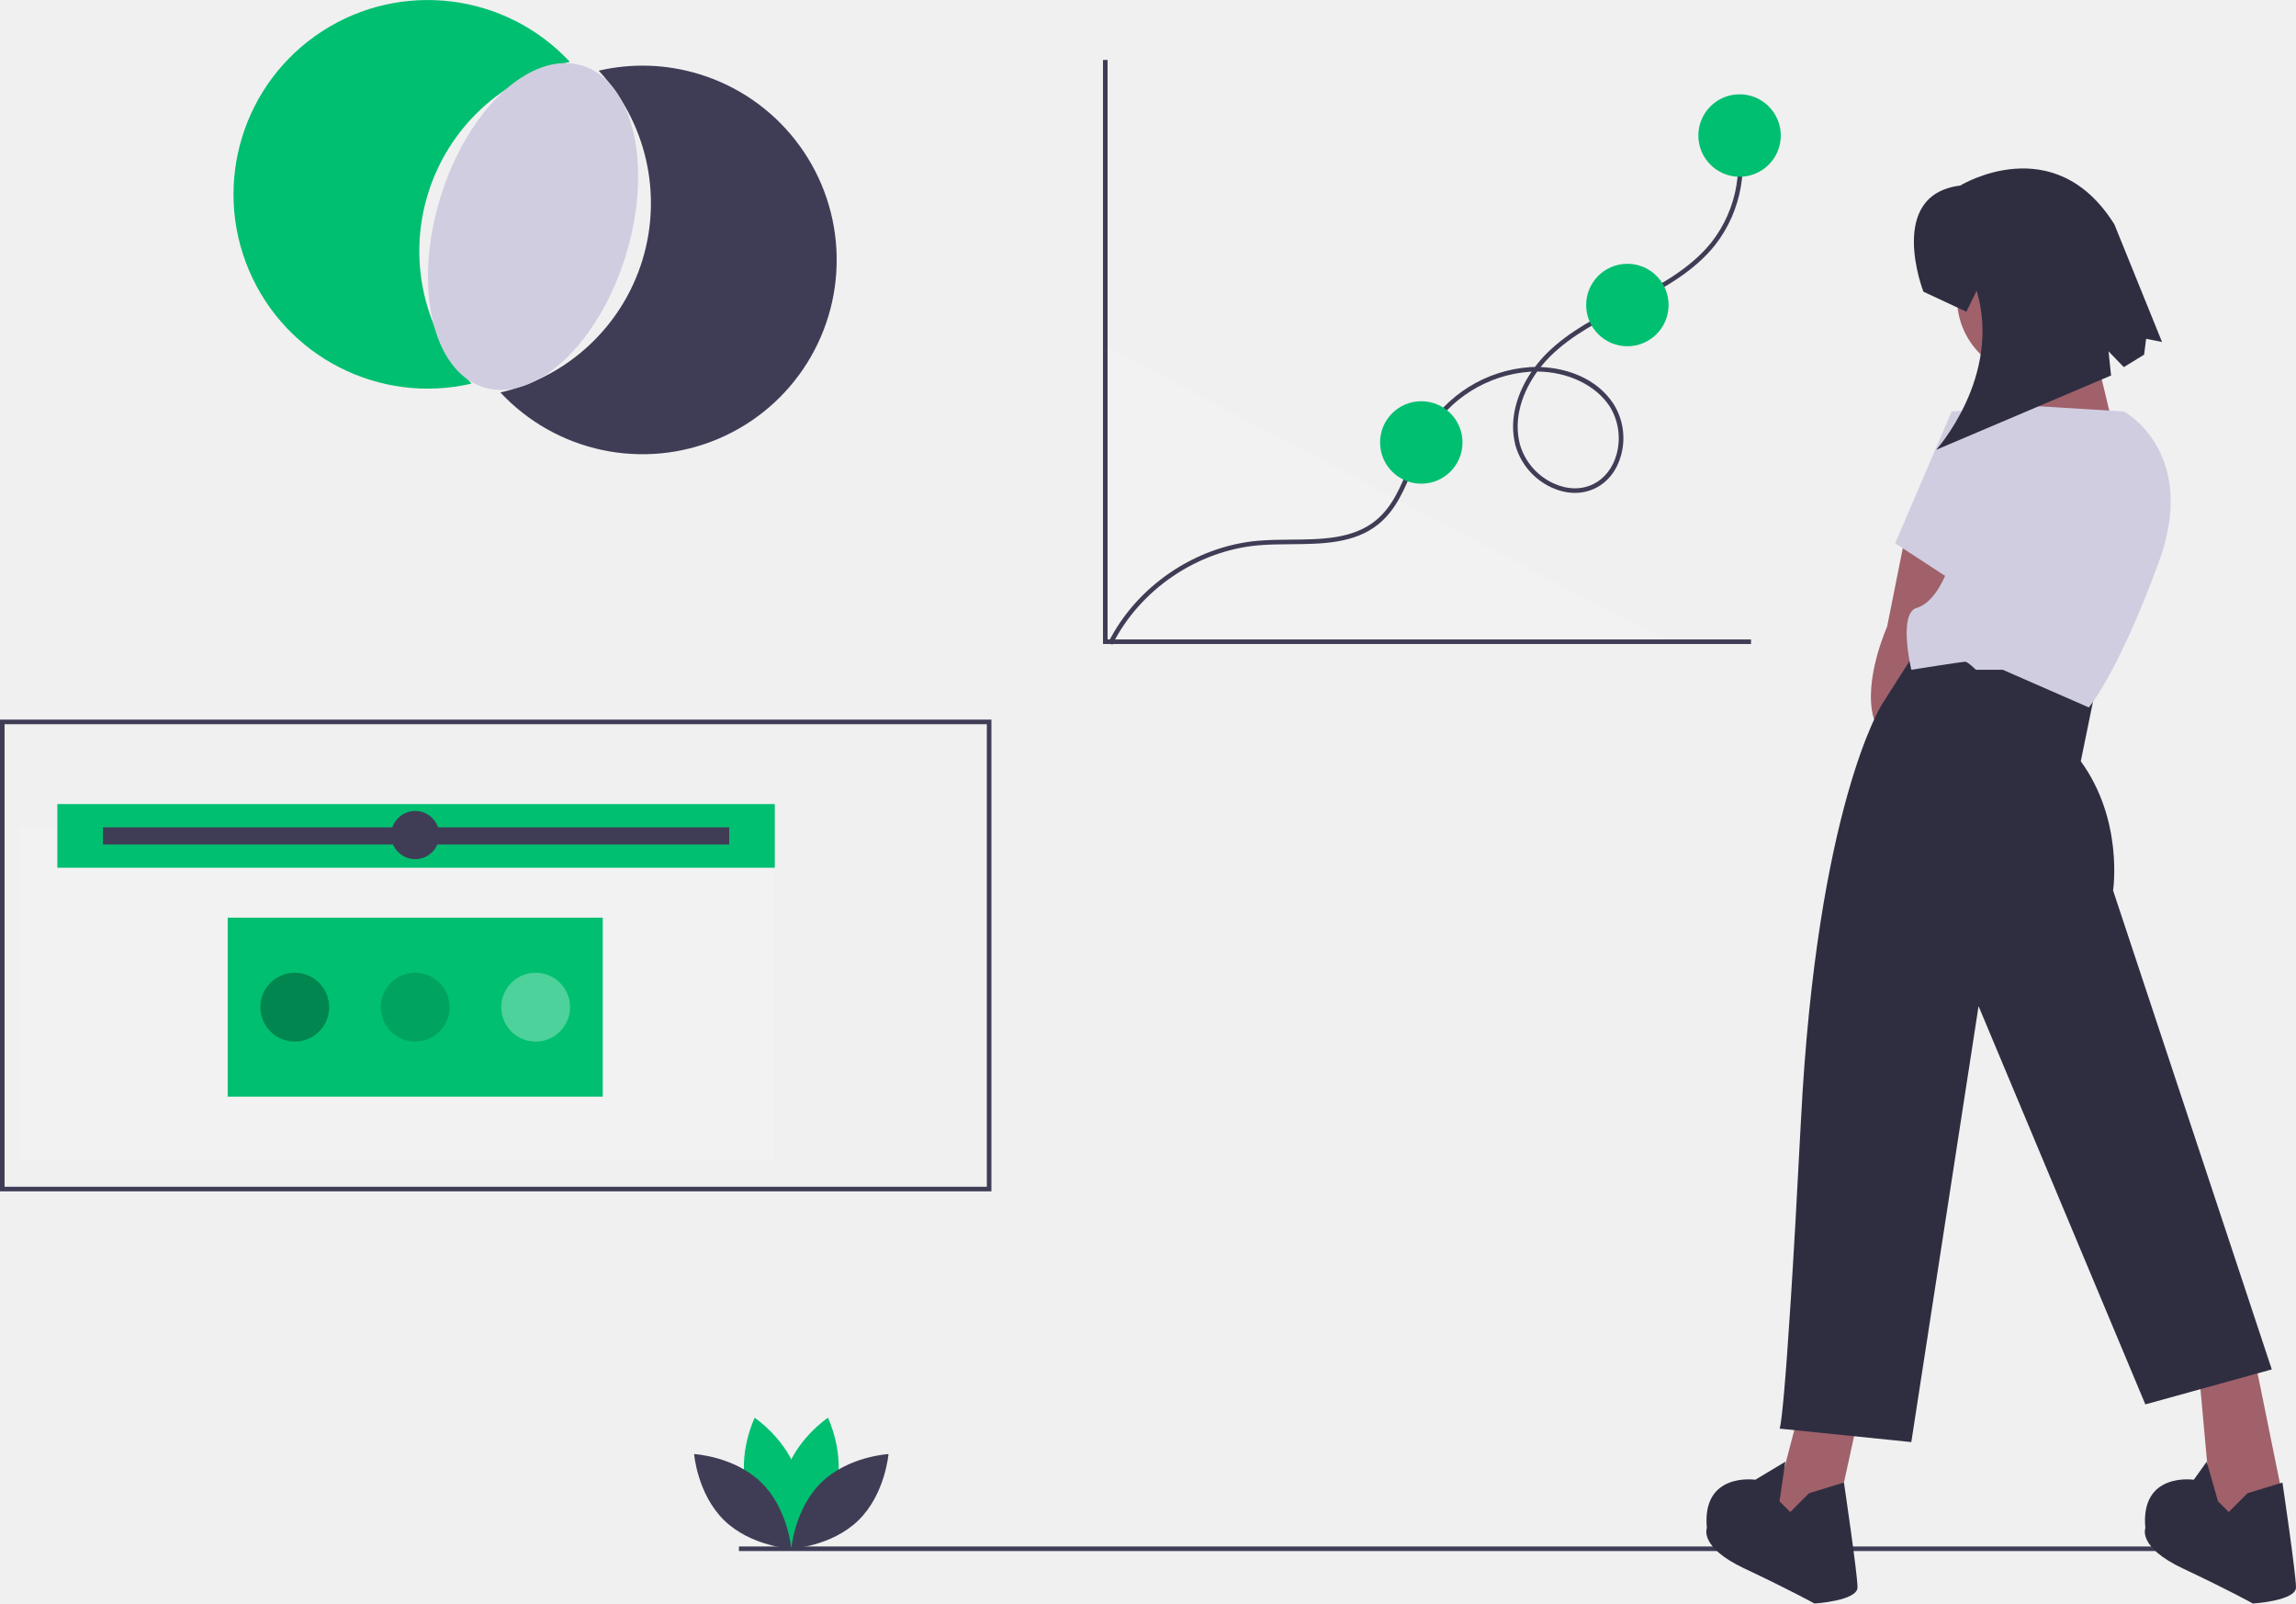
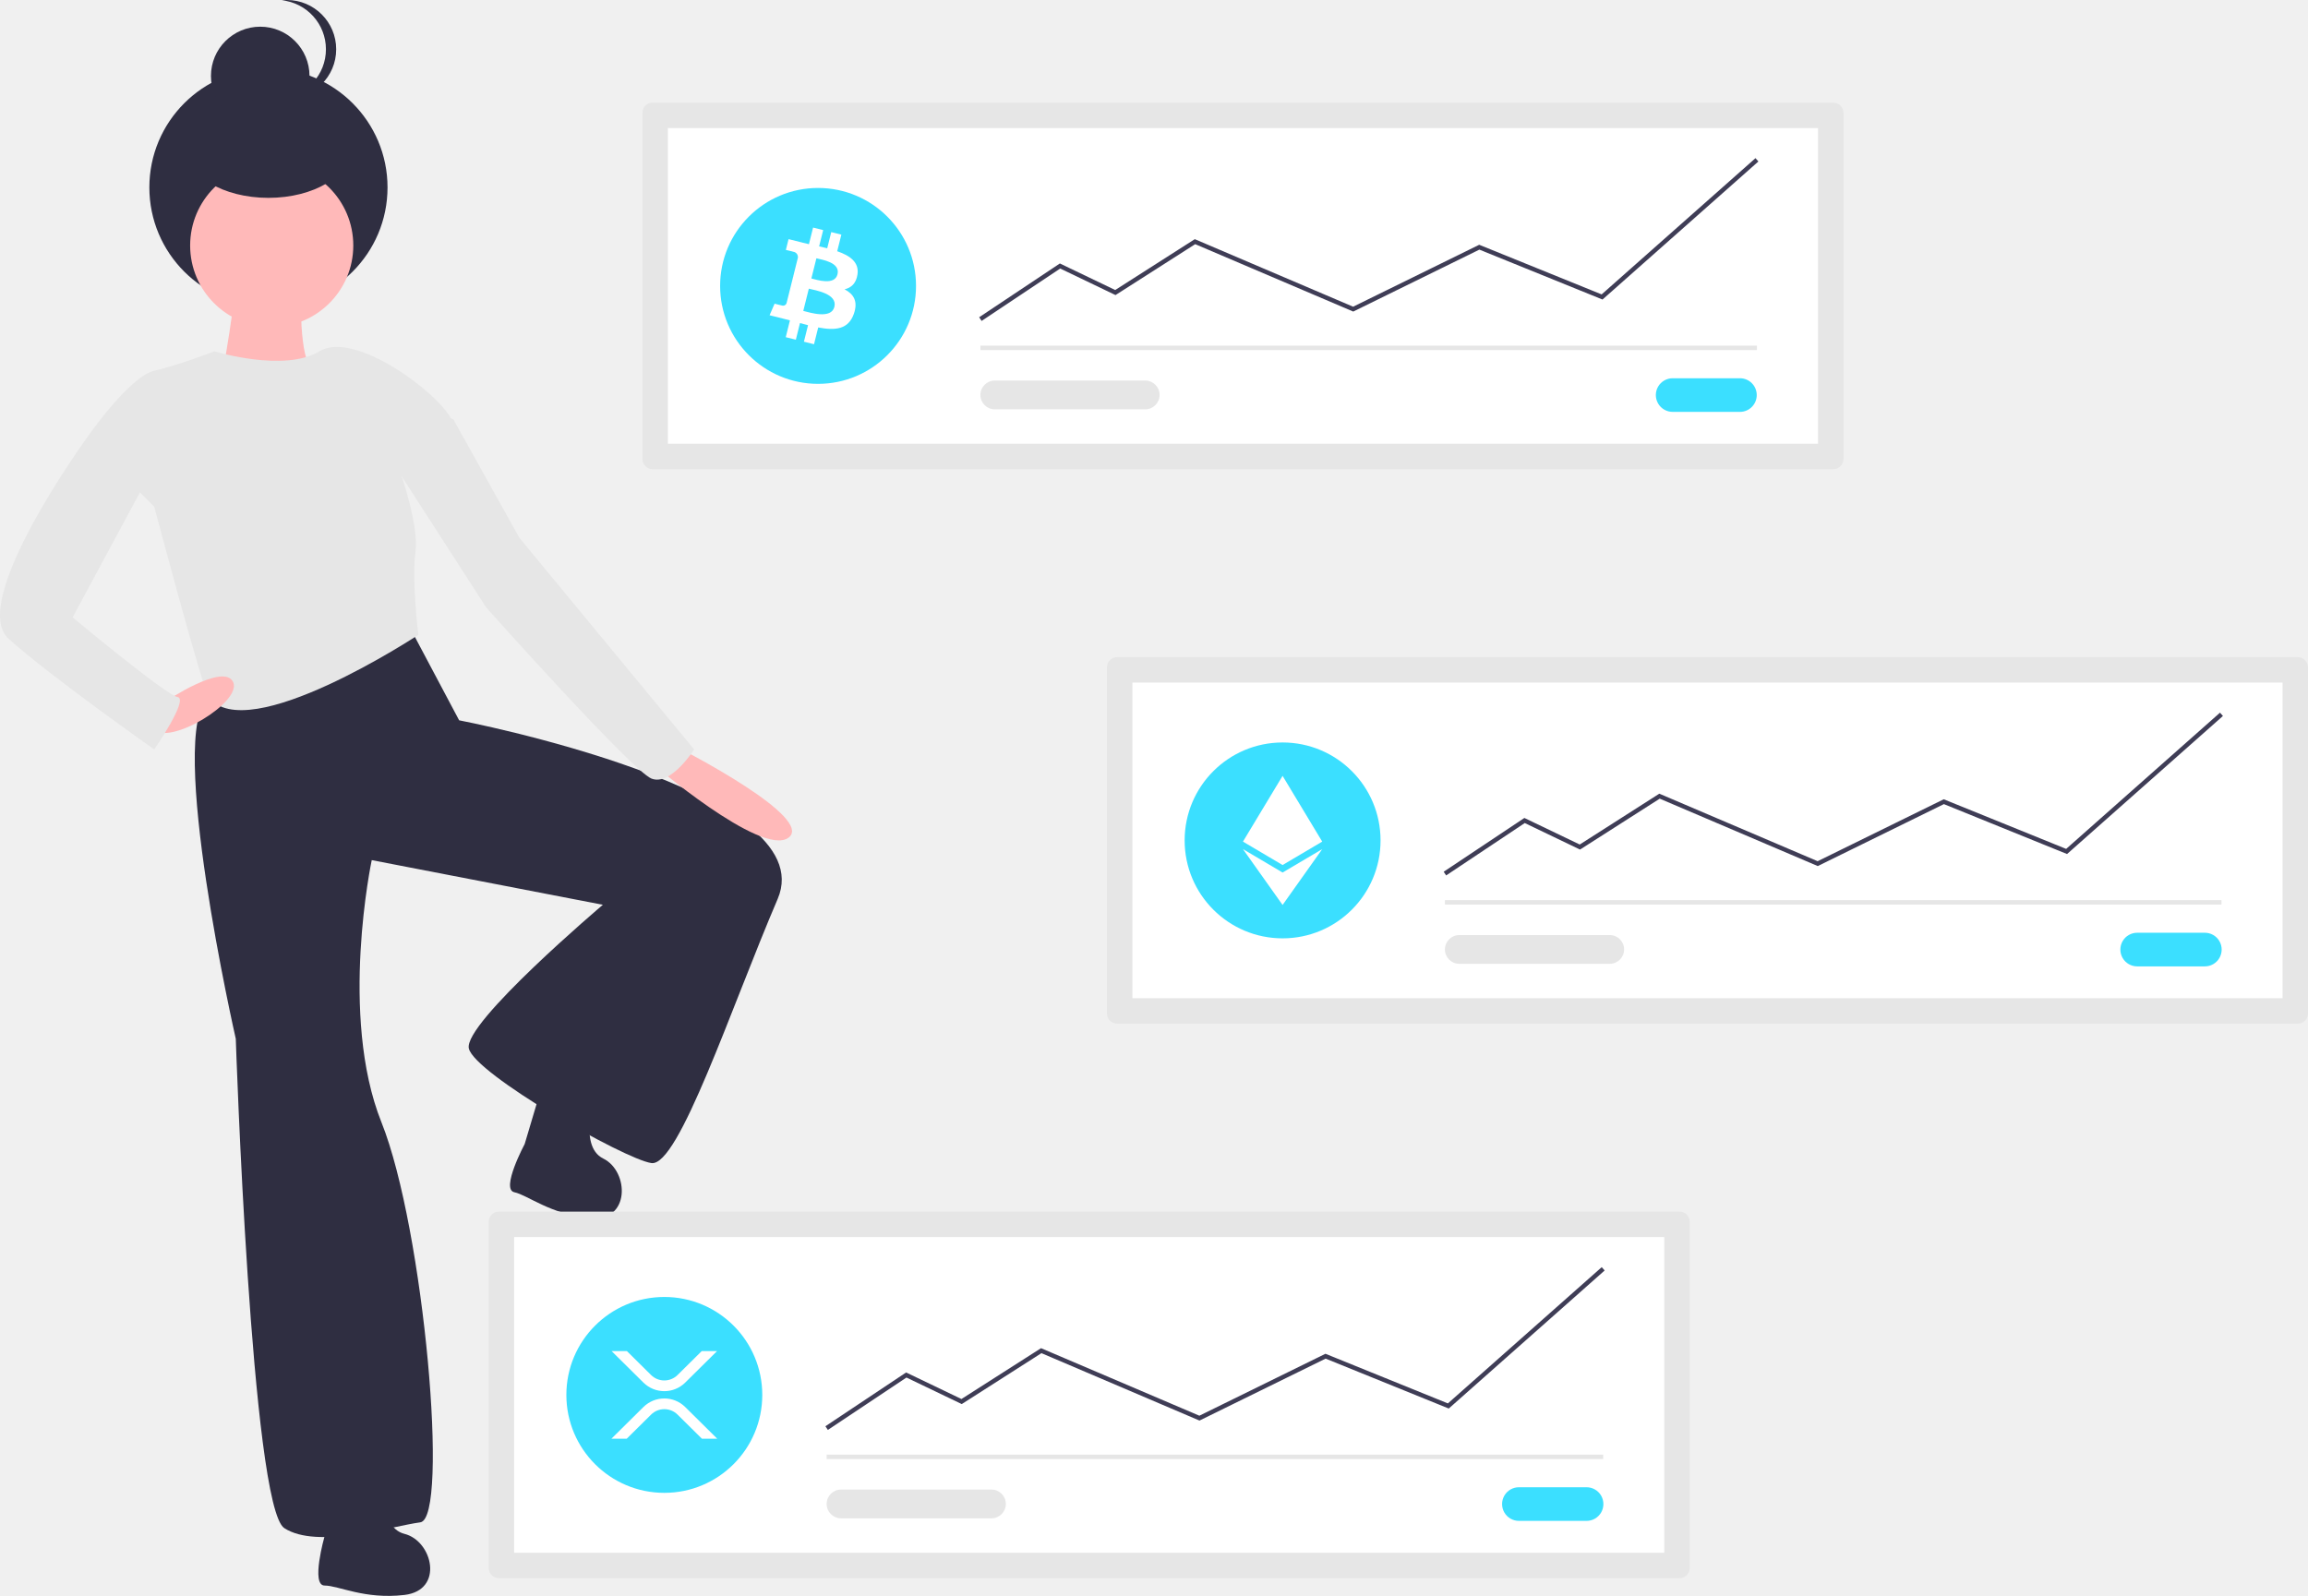
- <svg xmlns="http://www.w3.org/2000/svg" id="e964fae6-99d5-4ba3-9654-9b5776c78265" data-name="Layer 1" width="1002.698" height="700.077" viewBox="0 0 1002.698 700.077">
-   <polyline points="482.698 151.17 482.698 280.17 728.698 280.17" fill="#f2f2f2" />
-   <polygon points="764.698 281.17 481.698 281.17 481.698 26.17 483.698 26.17 483.698 279.17 764.698 279.17 764.698 281.17" fill="#3f3d56" />
-   <path d="M584.436,381.421l-1.789-.895c12.301-24.612,37.958-42.07,65.366-44.477,4.729-.416,9.683-.457,14.474-.496,13.24-.11,26.931-.223,36.913-8.319,7.39-5.993,10.962-14.807,14.744-24.139a119.558,119.558,0,0,1,6.484-14.19,58.173,58.173,0,0,1,46.121-28.658c.73-.042,1.476-.068,2.231-.077a54.781,54.781,0,0,1,5.297-6.086c9.691-9.584,22.101-15.867,34.102-21.943l2.841-1.44c12.699-6.461,25.851-13.709,34.831-24.936a55.148,55.148,0,0,0,8.82-51.509l1.889-.658a57.192,57.192,0,0,1-9.146,53.416c-9.23,11.539-22.592,18.909-35.487,25.469l-2.844,1.442c-11.863,6.006-24.131,12.217-33.599,21.581a52.813,52.813,0,0,0-4.208,4.7c11.302.444,24.449,4.806,31.837,16.106a28.053,28.053,0,0,1,3.282,22.41c-1.782,6.559-5.752,11.656-11.179,14.353-5.729,2.847-12.501,2.765-19.067-.233A28.939,28.939,0,0,1,760.471,294.417c-3.023-11.688.958-23.254,7.052-32.206q-.328.014-.658.034a56.126,56.126,0,0,0-44.498,27.649,118.05,118.05,0,0,0-6.368,13.953c-3.712,9.156-7.549,18.624-15.339,24.941-10.525,8.537-24.572,8.653-38.156,8.766-4.752.04-9.666.08-14.314.488C621.456,340.389,596.433,357.417,584.436,381.421ZM769.992,262.166c-6.272,8.693-10.576,20.188-7.586,31.75a26.9,26.9,0,0,0,14.773,17.107c6.007,2.742,12.168,2.835,17.346.262,4.908-2.439,8.509-7.086,10.14-13.086a26.387,26.387,0,0,0-3.026-20.791C795.537,268.074,783.344,262.277,769.992,262.166Z" transform="translate(-98.65112 -99.96172)" fill="#3f3d56" />
-   <circle cx="620.698" cy="193.17" r="18" fill="#01bf71" />
-   <path d="M531.619,620.084H98.651V414.132H531.619Zm-430.968-2H529.619V416.132H100.651Z" transform="translate(-98.65112 -99.96172)" fill="#3f3d56" />
-   <rect x="322.698" y="675.17" width="665" height="2" fill="#3f3d56" />
-   <path d="M931,332.46l-8.224,41.119s-10.573,23.496-5.874,39.944l3.524,7.049,22.322-19.972,8.224-55.217Z" transform="translate(-98.65112 -99.96172)" fill="#a0616a" />
-   <polygon points="786.531 613.14 773.608 662.482 788.881 669.531 802.978 657.783 811.202 620.189 786.531 613.14" fill="#a0616a" />
-   <polygon points="959.817 593.755 966.278 664.832 999.173 664.832 983.313 586.706 959.817 593.755" fill="#a0616a" />
-   <path d="M1007.363,432.32l6.656-32.541-77.145-17.976-16.447,25.846S892.231,452.292,885.182,588.571,875.783,723.675,875.783,723.675l57.566,5.874,29.37-190.321L1035.559,713.102,1090.775,697.829,1021.461,488.711S1026.16,458.166,1007.363,432.32Z" transform="translate(-98.65112 -99.96172)" fill="#2f2e41" />
-   <path d="M888.706,751.871l-8.224,8.224-4.699-4.699,2.565-17.263-13.139,7.865s-23.496-3.524-21.147,21.147c0,0-3.524,8.224,16.447,17.622s30.545,15.273,30.545,15.273,18.797-1.175,18.797-7.049-5.923-45.761-5.923-45.761Z" transform="translate(-98.65112 -99.96172)" fill="#2f2e41" />
-   <path d="M1080.202,751.871l-8.224,8.224-4.699-4.699-4.93-17.263-5.643,7.865s-23.496-3.524-21.147,21.147c0,0-3.524,8.224,16.447,17.622s30.545,15.273,30.545,15.273,18.797-1.175,18.797-7.049-5.923-45.761-5.923-45.761Z" transform="translate(-98.65112 -99.96172)" fill="#2f2e41" />
-   <circle cx="888.74" cy="130.289" r="34.07" fill="#a0616a" />
-   <polygon points="878.167 156.135 880.516 196.079 925.16 196.079 912.237 142.037 878.167 156.135" fill="#a0616a" />
-   <path d="M950.972,279.593l36.419-2.35,38.769,2.35s32.895,17.622,15.273,65.79-30.545,63.44-30.545,63.44L973.294,392.376h-11.748s-3.524-3.524-4.699-3.524-23.496,3.524-23.496,3.524-5.874-24.671,2.35-27.021,12.923-15.273,12.923-15.273Z" transform="translate(-98.65112 -99.96172)" fill="#d0cde1" />
-   <polygon points="859.37 183.156 852.321 179.631 827.65 237.198 854.67 254.82 859.37 183.156" fill="#d0cde1" />
-   <path d="M938.636,227.314s-16.447-42.294,16.067-46.341c0,0,40.996-25.183,67.345,16.97l20.794,51.327-6.947-1.381-.882,6.916-8.864,5.438-6.667-6.89,1.103,10.548-76.377,32.436s28.795-31.887,17.687-69.482l-4.509,9.203Z" transform="translate(-98.65112 -99.96172)" fill="#2f2e41" />
-   <path d="M463.651,750.543c-4.272,15.79-18.903,25.57-18.903,25.57s-7.706-15.822-3.434-31.612,18.903-25.57,18.903-25.57S467.922,734.753,463.651,750.543Z" transform="translate(-98.65112 -99.96172)" fill="#01bf71" />
-   <path d="M424.791,750.543c4.272,15.79,18.903,25.57,18.903,25.57s7.706-15.822,3.434-31.612-18.903-25.57-18.903-25.57S420.519,734.753,424.791,750.543Z" transform="translate(-98.65112 -99.96172)" fill="#01bf71" />
-   <path d="M431.068,747.15c11.721,11.41,13.153,28.951,13.153,28.951s-17.572-.959-29.294-12.37S401.774,734.78,401.774,734.78,419.346,735.739,431.068,747.15Z" transform="translate(-98.65112 -99.96172)" fill="#3f3d56" />
-   <path d="M457.374,747.15c-11.721,11.41-13.153,28.951-13.153,28.951s17.572-.959,29.294-12.37S486.668,734.78,486.668,734.78,469.095,735.739,457.374,747.15Z" transform="translate(-98.65112 -99.96172)" fill="#3f3d56" />
-   <path d="M285.477,184.811a84.771,84.771,0,0,1,62.025-57.852,84.827,84.827,0,1,0-42.924,140.489A84.771,84.771,0,0,1,285.477,184.811Z" transform="translate(-98.65112 -99.96172)" fill="#01bf71" />
-   <path d="M404.007,132.328a84.402,84.402,0,0,0-43.887-1.513,84.806,84.806,0,0,1-42.924,140.489,84.822,84.822,0,1,0,86.811-138.976Z" transform="translate(-98.65112 -99.96172)" fill="#3f3d56" />
-   <ellipse cx="331.447" cy="198.857" rx="73.45" ry="42.413" transform="translate(-54.23012 357.7717) rotate(-73.01039)" fill="#d0cde1" />
-   <circle cx="759.698" cy="59.17" r="18" fill="#01bf71" />
-   <circle cx="710.698" cy="133.17" r="18" fill="#01bf71" />
-   <rect x="8.698" y="360.815" width="329.074" height="145.355" fill="#f2f2f2" />
-   <rect x="25.044" y="351.047" width="313.324" height="27.801" fill="#01bf71" />
-   <rect x="44.955" y="361.191" width="273.501" height="7.514" fill="#3f3d56" />
-   <circle cx="181.33" cy="364.572" r="10.519" fill="#3f3d56" />
-   <rect x="99.43" y="400.638" width="163.8" height="78.143" fill="#01bf71" />
-   <circle cx="181.33" cy="439.709" r="15.028" opacity="0.15" />
-   <circle cx="233.926" cy="439.709" r="15.028" fill="#fff" opacity="0.3" />
-   <circle cx="128.734" cy="439.709" r="15.028" opacity="0.3" />
+ <svg xmlns="http://www.w3.org/2000/svg" id="ae8e3b67-68ad-47ca-99a9-8e5b053c0a6f" data-name="Layer 1" width="974.755" height="674.095" viewBox="0 0 974.755 674.095">
+   <path d="M200.719,407.361c-18.046,14.765,11.484,144.368,11.484,144.368s6.562,197.686,20.507,206.709,45.115-.82,57.419-2.461,1.641-123.861-16.405-168.976S269.622,476.264,269.622,476.264l97.612,18.866s-59.06,50.037-56.599,60.7,65.622,46.755,77.106,48.396,33.631-65.622,53.318-111.557-134.525-75.465-134.525-75.465l-21.327-40.193S218.765,392.596,200.719,407.361Z" transform="translate(-112.6223 -112.9526)" fill="#2f2e41" />
+   <path d="M249.71,761.841s-5.952,20.833,0,20.833,16.865,5.952,33.73,3.968,11.905-22.817,0-25.794-8.929-26.786-8.929-26.786c-3.968-7.936-22.817,1.984-22.817,1.984Z" transform="translate(-112.6223 -112.9526)" fill="#2f2e41" />
+   <path d="M334.216,596.174s-10.212,19.109-4.393,20.365,15.23,9.375,32.135,10.992,16.449-19.794,5.439-25.214-3.079-28.066-3.079-28.066c-2.205-8.595-22.723-2.872-22.723-2.872Z" transform="translate(-112.6223 -112.9526)" fill="#2f2e41" />
+   <path d="M211.793,229.772c1.641,3.281-5.742,44.295-5.742,44.295l6.562,11.484s37.733-14.765,31.991-17.226-4.922-32.811-4.922-32.811S210.152,226.491,211.793,229.772Z" transform="translate(-112.6223 -112.9526)" fill="#ffb9b9" />
+   <circle cx="113.373" cy="79.168" r="50.294" fill="#2f2e41" />
+   <circle cx="109.904" cy="32.084" r="20.811" fill="#2f2e41" />
+   <path d="M231.631,154.463a21.044,21.044,0,0,0,2.168.113,20.811,20.811,0,1,0,0-41.623,21.044,21.044,0,0,0-2.168.113,20.812,20.812,0,0,1,0,41.398Z" transform="translate(-112.6223 -112.9526)" fill="#2f2e41" />
+   <circle cx="114.756" cy="103.695" r="34.451" fill="#ffb9b9" />
+   <path d="M177.751,269.555c-10.664,2.461-28.71,28.71-28.71,28.71L177.751,326.974s20.507,77.106,22.968,80.387c16.122,21.496,88.589-26.249,88.589-26.249s-2.871-23.378-1.23-34.862c1.578-11.045-6.152-33.221-6.152-33.221s27.069-11.484,21.327-22.968-41.014-37.733-55.779-28.71-44.295,0-44.295,0S188.415,267.094,177.751,269.555Z" transform="translate(-112.6223 -112.9526)" fill="#e6e6e6" />
+   <path d="M387.331,434.84s46.755,40.193,58.239,31.991-44.295-36.912-44.295-36.912Z" transform="translate(-112.6223 -112.9526)" fill="#ffb9b9" />
+   <path d="M177.341,420.895c6.562,7.382,37.733-11.484,33.736-19.862s-28.815,8.378-28.815,8.378S170.779,413.513,177.341,420.895Z" transform="translate(-112.6223 -112.9526)" fill="#ffb9b9" />
+   <path d="M177.751,309.748l-34.451,63.981s39.373,32.811,44.295,33.631-9.843,22.147-9.843,22.147-44.295-31.17-61.52-46.756,32.811-84.488,32.811-84.488l14.765-9.023Z" transform="translate(-112.6223 -112.9526)" fill="#e6e6e6" />
+   <path d="M277.825,307.288,318.018,369.628s61.52,68.903,69.723,72.184,18.046-12.304,18.046-12.304l-73.824-89.41-27.889-50.037-10.664-4.101Z" transform="translate(-112.6223 -112.9526)" fill="#e6e6e6" />
+   <ellipse cx="113.373" cy="62.762" rx="34.686" ry="20.811" fill="#2f2e41" />
+   <path d="M323.299,624.742a4.293,4.293,0,0,0-4.288,4.288V775.274a4.293,4.293,0,0,0,4.288,4.288h498.669a4.293,4.293,0,0,0,4.288-4.288V629.03a4.293,4.293,0,0,0-4.288-4.288Z" transform="translate(-112.6223 -112.9526)" fill="#e6e6e6" />
+   <path d="M329.757,768.817H815.51V635.487H329.757Z" transform="translate(-112.6223 -112.9526)" fill="#fff" />
+   <path d="M754.196,741.157a7.103,7.103,0,1,0,0,14.205H782.607a7.103,7.103,0,1,0,0-14.205H754.196Z" transform="translate(-112.6223 -112.9526)" fill="#3bdfff" />
+   <rect x="349.122" y="614.428" width="327.965" height="1.869" fill="#e6e6e6" />
+   <circle cx="280.567" cy="589.2" r="41.369" fill="#3bdfff" />
+   <polygon points="349.64 603.993 348.604 602.438 382.684 579.717 406.054 590.935 439.669 569.459 506.537 597.983 559.787 571.825 611.495 592.788 676.468 535.241 677.707 536.64 611.867 594.956 559.86 573.871 506.591 600.038 439.843 571.565 406.184 593.071 382.835 581.864 349.64 603.993" fill="#3f3d56" />
+   <path d="M467.818,742.134a6.073,6.073,0,1,0,0,12.147h63.537a6.073,6.073,0,0,0,0-12.147Z" transform="translate(-112.6223 -112.9526)" fill="#e6e6e6" />
+   <path d="M408.989,683.645h6.464l-13.45,13.311a12.558,12.558,0,0,1-17.631,0l-13.449-13.311h6.464l10.217,10.112a7.954,7.954,0,0,0,11.167,0ZM377.305,720.659h-6.464l13.533-13.393a12.558,12.558,0,0,1,17.631,0l13.533,13.393h-6.464l-10.302-10.194a7.954,7.954,0,0,0-11.167,0Z" transform="translate(-112.6223 -112.9526)" fill="#fff" />
+   <path d="M388.234,156.307a4.293,4.293,0,0,0-4.288,4.288V306.839a4.293,4.293,0,0,0,4.288,4.288H886.903a4.293,4.293,0,0,0,4.288-4.288V160.595a4.293,4.293,0,0,0-4.288-4.288Z" transform="translate(-112.6223 -112.9526)" fill="#e6e6e6" />
+   <path d="M394.692,300.382H880.446V167.052H394.692Z" transform="translate(-112.6223 -112.9526)" fill="#fff" />
+   <path d="M819.132,272.722a7.103,7.103,0,1,0,0,14.205h28.411a7.103,7.103,0,0,0,0-14.205H819.132Z" transform="translate(-112.6223 -112.9526)" fill="#3bdfff" />
+   <rect x="414.057" y="145.993" width="327.965" height="1.869" fill="#e6e6e6" />
+   <circle cx="345.502" cy="120.764" r="41.369" fill="#3bdfff" />
+   <polygon points="414.575 135.557 413.539 134.002 447.619 111.282 470.989 122.5 504.604 101.024 505.058 101.217 571.472 129.548 624.722 103.39 676.43 124.353 741.403 66.805 742.642 68.204 676.802 126.52 624.795 105.436 571.527 131.603 504.779 103.13 471.119 124.635 447.77 113.427 414.575 135.557" fill="#3f3d56" />
+   <path d="M532.753,273.699a6.073,6.073,0,0,0,0,12.147h63.537a6.073,6.073,0,1,0,0-12.147Z" transform="translate(-112.6223 -112.9526)" fill="#e6e6e6" />
+   <path d="M474.769,228.888c.773-5.177-3.168-7.96-8.558-9.816l1.748-7.013-4.27-1.064-1.702,6.828c-1.121-.28-2.274-.543-3.419-.805l1.714-6.873-4.266-1.064-1.75,7.01c-.929-.212-1.841-.421-2.726-.641l.005-.022-5.887-1.47-1.136,4.559s3.167.726,3.1.771a2.27,2.27,0,0,1,1.989,2.483l-1.991,7.989a3.538,3.538,0,0,1,.444.142l-.45-.112-2.793,11.191a1.554,1.554,0,0,1-1.956,1.014c.043.062-3.103-.774-3.103-.774l-2.119,4.888,5.556,1.385c1.033.259,2.046.53,3.042.785l-1.767,7.094,4.264,1.064,1.751-7.018c1.164.316,2.294.608,3.401.883l-1.743,6.985,4.269,1.064,1.767-7.08c7.279,1.377,12.754.822,15.055-5.76,1.857-5.301-.091-8.359-3.921-10.354,2.789-.646,4.89-2.48,5.45-6.27Zm-9.754,13.677c-1.32,5.301-10.244,2.436-13.139,1.717l2.344-9.397c2.894.722,12.171,2.152,10.796,7.68Zm1.319-13.753c-1.204,4.822-8.632,2.372-11.043,1.771l2.125-8.523C459.827,222.661,467.589,223.782,466.334,228.812Z" transform="translate(-112.6223 -112.9526)" fill="#fff" />
+   <path d="M584.421,390.524a4.293,4.293,0,0,0-4.288,4.288V541.057a4.293,4.293,0,0,0,4.288,4.288h498.669a4.293,4.293,0,0,0,4.288-4.288V394.812a4.293,4.293,0,0,0-4.288-4.288Z" transform="translate(-112.6223 -112.9526)" fill="#e6e6e6" />
+   <path d="M590.878,534.6h485.754V401.27H590.878Z" transform="translate(-112.6223 -112.9526)" fill="#fff" />
+   <path d="M1015.318,506.94a7.103,7.103,0,1,0,0,14.205h28.411a7.103,7.103,0,1,0,0-14.205h-28.411Z" transform="translate(-112.6223 -112.9526)" fill="#3bdfff" />
+   <rect x="610.244" y="380.21" width="327.965" height="1.869" fill="#e6e6e6" />
+   <circle cx="541.689" cy="354.982" r="41.369" fill="#3bdfff" />
+   <polygon points="610.762 369.775 609.725 368.22 643.805 345.5 667.176 356.718 700.79 335.242 701.245 335.435 767.658 363.766 820.909 337.608 872.617 358.57 937.59 301.023 938.829 302.423 872.989 360.738 820.982 339.654 767.713 365.821 700.966 337.348 667.305 358.853 643.957 347.646 610.762 369.775" fill="#3f3d56" />
+   <path d="M728.939,507.917a6.073,6.073,0,0,0,0,12.147h63.537a6.073,6.073,0,1,0,0-12.147Z" transform="translate(-112.6223 -112.9526)" fill="#e6e6e6" />
+   <polygon points="541.684 382.247 558.431 358.662 541.684 368.55 541.684 368.55 524.947 358.662 541.683 382.247 541.683 382.247 541.684 382.247 541.684 382.247 541.684 382.247" fill="#fff" />
+   <polygon points="541.683 365.381 541.683 365.381 541.684 365.381 541.684 365.381 558.421 355.488 541.684 327.717 541.684 327.717 541.684 327.717 541.683 327.717 541.683 327.717 524.947 355.488 541.683 365.381" fill="#fff" />
</svg>
